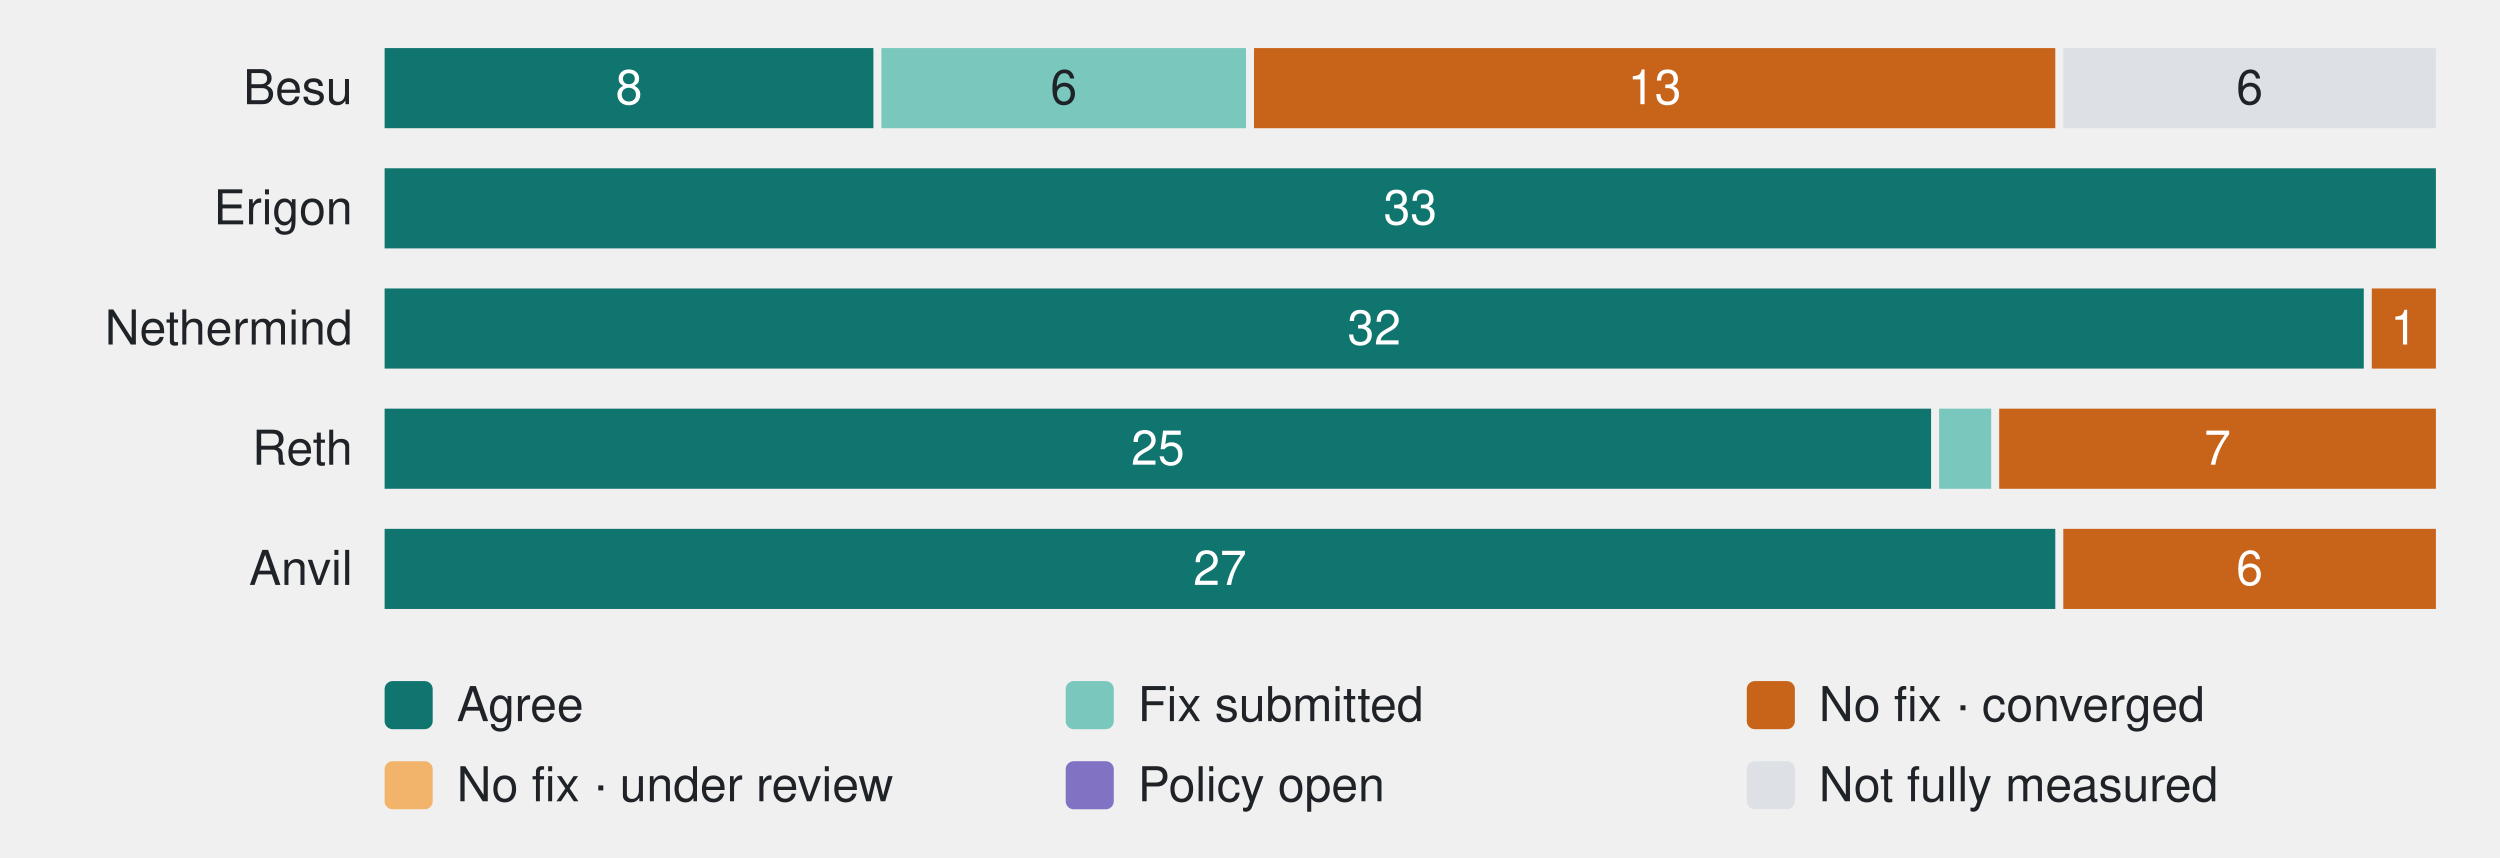
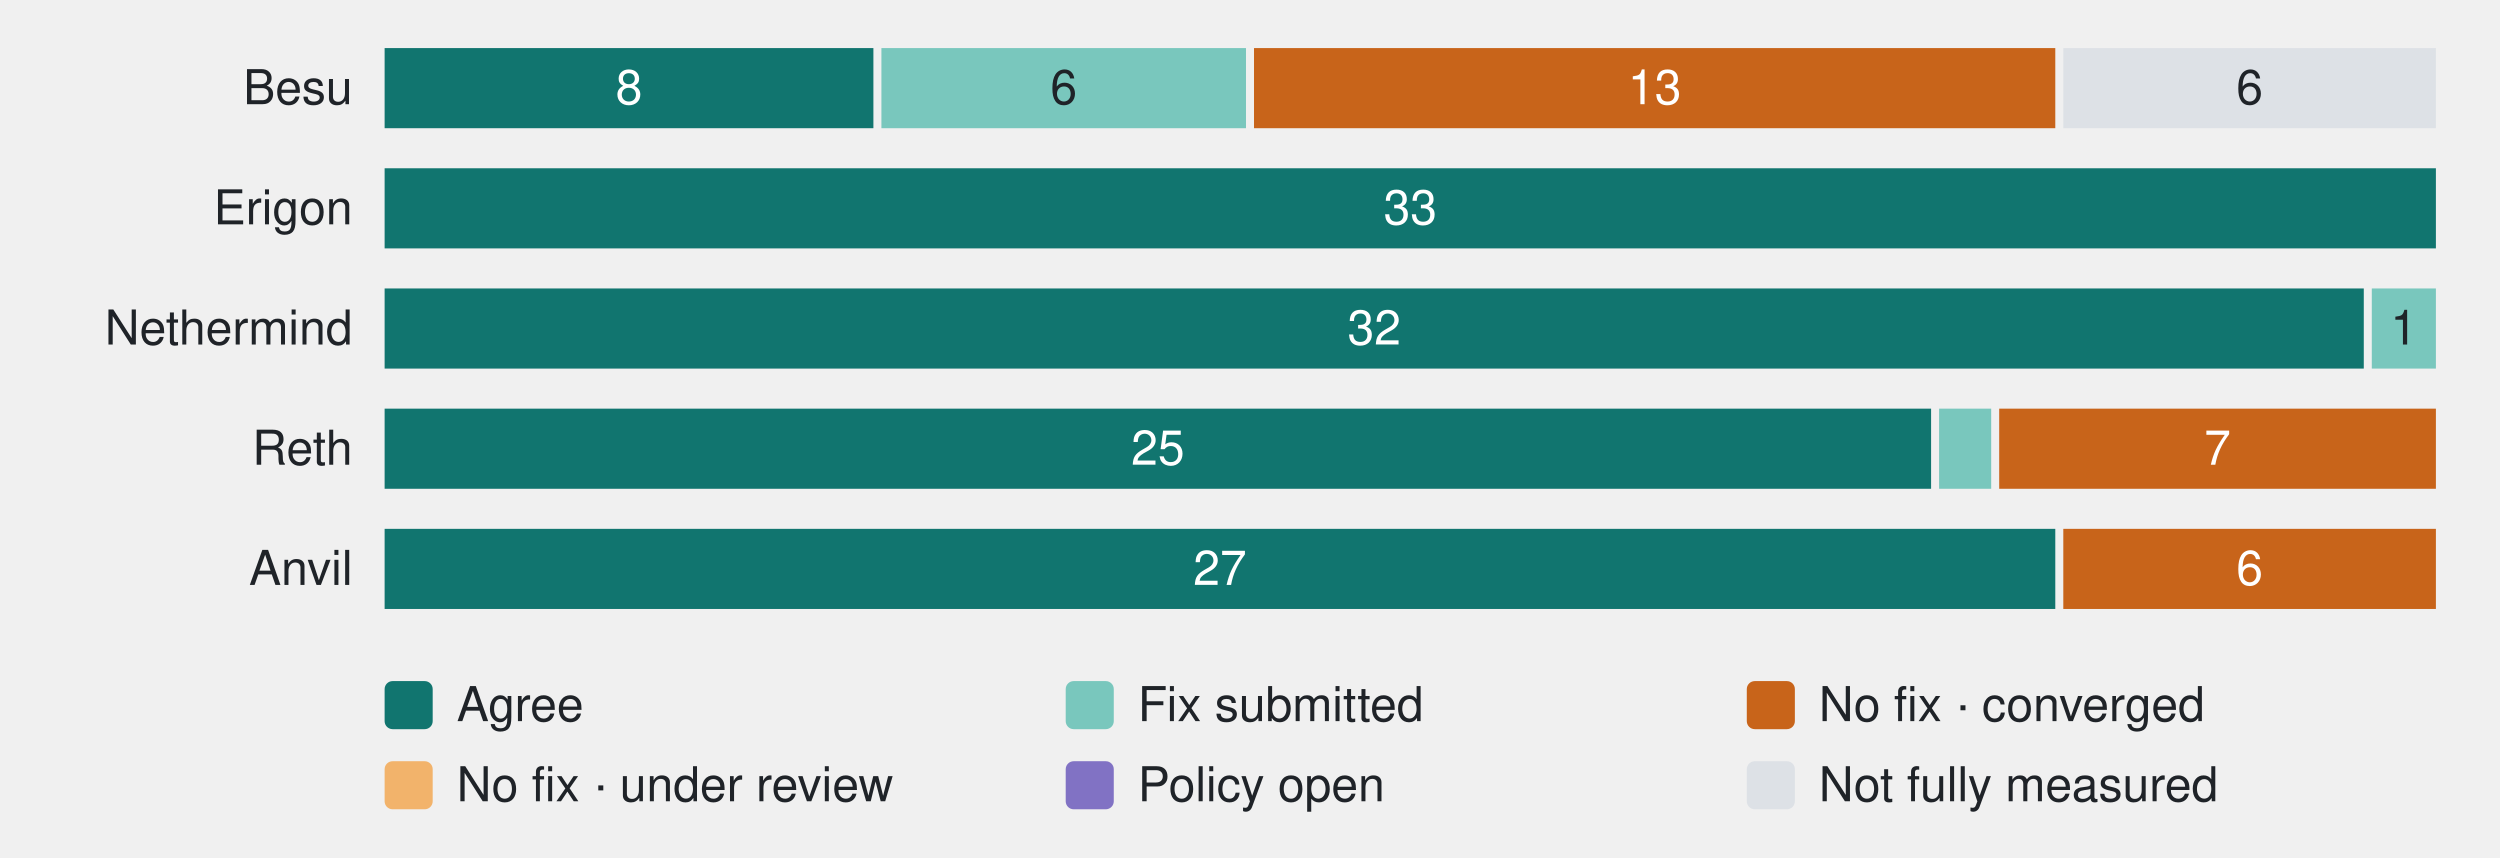
<svg xmlns="http://www.w3.org/2000/svg" width="624" height="214" viewBox="0 0 624 214" role="img" aria-labelledby="title">
  <style>text{font-family:-apple-system,BlinkMacSystemFont,"Segoe UI",Helvetica,Arial,sans-serif;font-size:12px}.head{font-weight:600}.partial{stroke-dasharray:3 2}.label{fill:#1f2328}.muted{fill:#59636e}.pr{fill:none;stroke:#11756f}.edge{stroke:#11756f}.b-agree{fill:#11756f}.n-agree{fill:#ffffff}.b-fix{fill:#79c7bd}.n-fix{fill:#1f2328}.b-converged{fill:#c8641a}.n-converged{fill:#ffffff}.b-review{fill:#f2b36b}.n-review{fill:#1f2328}.b-policy{fill:#8172c4}.n-policy{fill:#ffffff}.b-unmeasured{fill:#dde1e6}.n-unmeasured{fill:#1f2328}@media (prefers-color-scheme:dark){.label{fill:#e6edf3}.muted{fill:#9198a1}.pr{fill:none;stroke:#3aa59a}.edge{stroke:#3aa59a}.b-agree{fill:#3aa59a}.n-agree{fill:#0d1117}.b-fix{fill:#1a6b62}.n-fix{fill:#ffffff}.b-converged{fill:#e5843a}.n-converged{fill:#0d1117}.b-review{fill:#8f5420}.n-review{fill:#ffffff}.b-policy{fill:#9b8fe0}.n-policy{fill:#0d1117}.b-unmeasured{fill:#2d333b}.n-unmeasured{fill:#e6edf3}}</style>
  <text class="label" x="88" y="26" text-anchor="end">Besu</text>
  <rect class="b-agree" x="96" y="12" width="122" height="20" />
  <text class="n-agree" x="157" y="26" text-anchor="middle">8</text>
  <rect class="b-fix" x="220" y="12" width="91" height="20" />
  <text class="n-fix" x="265.5" y="26" text-anchor="middle">6</text>
  <rect class="b-converged" x="313" y="12" width="200" height="20" />
  <text class="n-converged" x="413" y="26" text-anchor="middle">13</text>
  <rect class="b-unmeasured" x="515" y="12" width="93" height="20" />
  <text class="n-unmeasured" x="561.5" y="26" text-anchor="middle">6</text>
  <text class="label" x="88" y="56" text-anchor="end">Erigon</text>
  <rect class="b-agree" x="96" y="42" width="512" height="20" />
  <text class="n-agree" x="352" y="56" text-anchor="middle">33</text>
  <text class="label" x="88" y="86" text-anchor="end">Nethermind</text>
  <rect class="b-agree" x="96" y="72" width="494" height="20" />
  <text class="n-agree" x="343" y="86" text-anchor="middle">32</text>
-   <rect class="b-converged" x="592" y="72" width="16" height="20" />
-   <text class="n-converged" x="600" y="86" text-anchor="middle">1</text>
+   <rect class="b-fix" x="592" y="72" width="16" height="20" />
+   <text class="n-fix" x="600" y="86" text-anchor="middle">1</text>
  <text class="label" x="88" y="116" text-anchor="end">Reth</text>
  <rect class="b-agree" x="96" y="102" width="386" height="20" />
  <text class="n-agree" x="289" y="116" text-anchor="middle">25</text>
  <rect class="b-fix" x="484" y="102" width="13" height="20" />
  <rect class="b-converged" x="499" y="102" width="109" height="20" />
  <text class="n-converged" x="553.5" y="116" text-anchor="middle">7</text>
  <text class="label" x="88" y="146" text-anchor="end">Anvil</text>
  <rect class="b-agree" x="96" y="132" width="417" height="20" />
  <text class="n-agree" x="304.5" y="146" text-anchor="middle">27</text>
  <rect class="b-converged" x="515" y="132" width="93" height="20" />
  <text class="n-converged" x="561.5" y="146" text-anchor="middle">6</text>
  <rect class="b-agree" x="96" y="170" width="12" height="12" rx="2" />
  <text class="label" x="114" y="180">Agree</text>
  <rect class="b-fix" x="266" y="170" width="12" height="12" rx="2" />
  <text class="label" x="284" y="180">Fix submitted</text>
  <rect class="b-converged" x="436" y="170" width="12" height="12" rx="2" />
  <text class="label" x="454" y="180">No fix · converged</text>
  <rect class="b-review" x="96" y="190" width="12" height="12" rx="2" />
  <text class="label" x="114" y="200">No fix · under review</text>
  <rect class="b-policy" x="266" y="190" width="12" height="12" rx="2" />
  <text class="label" x="284" y="200">Policy open</text>
  <rect class="b-unmeasured" x="436" y="190" width="12" height="12" rx="2" />
  <text class="label" x="454" y="200">Not fully measured</text>
</svg>
